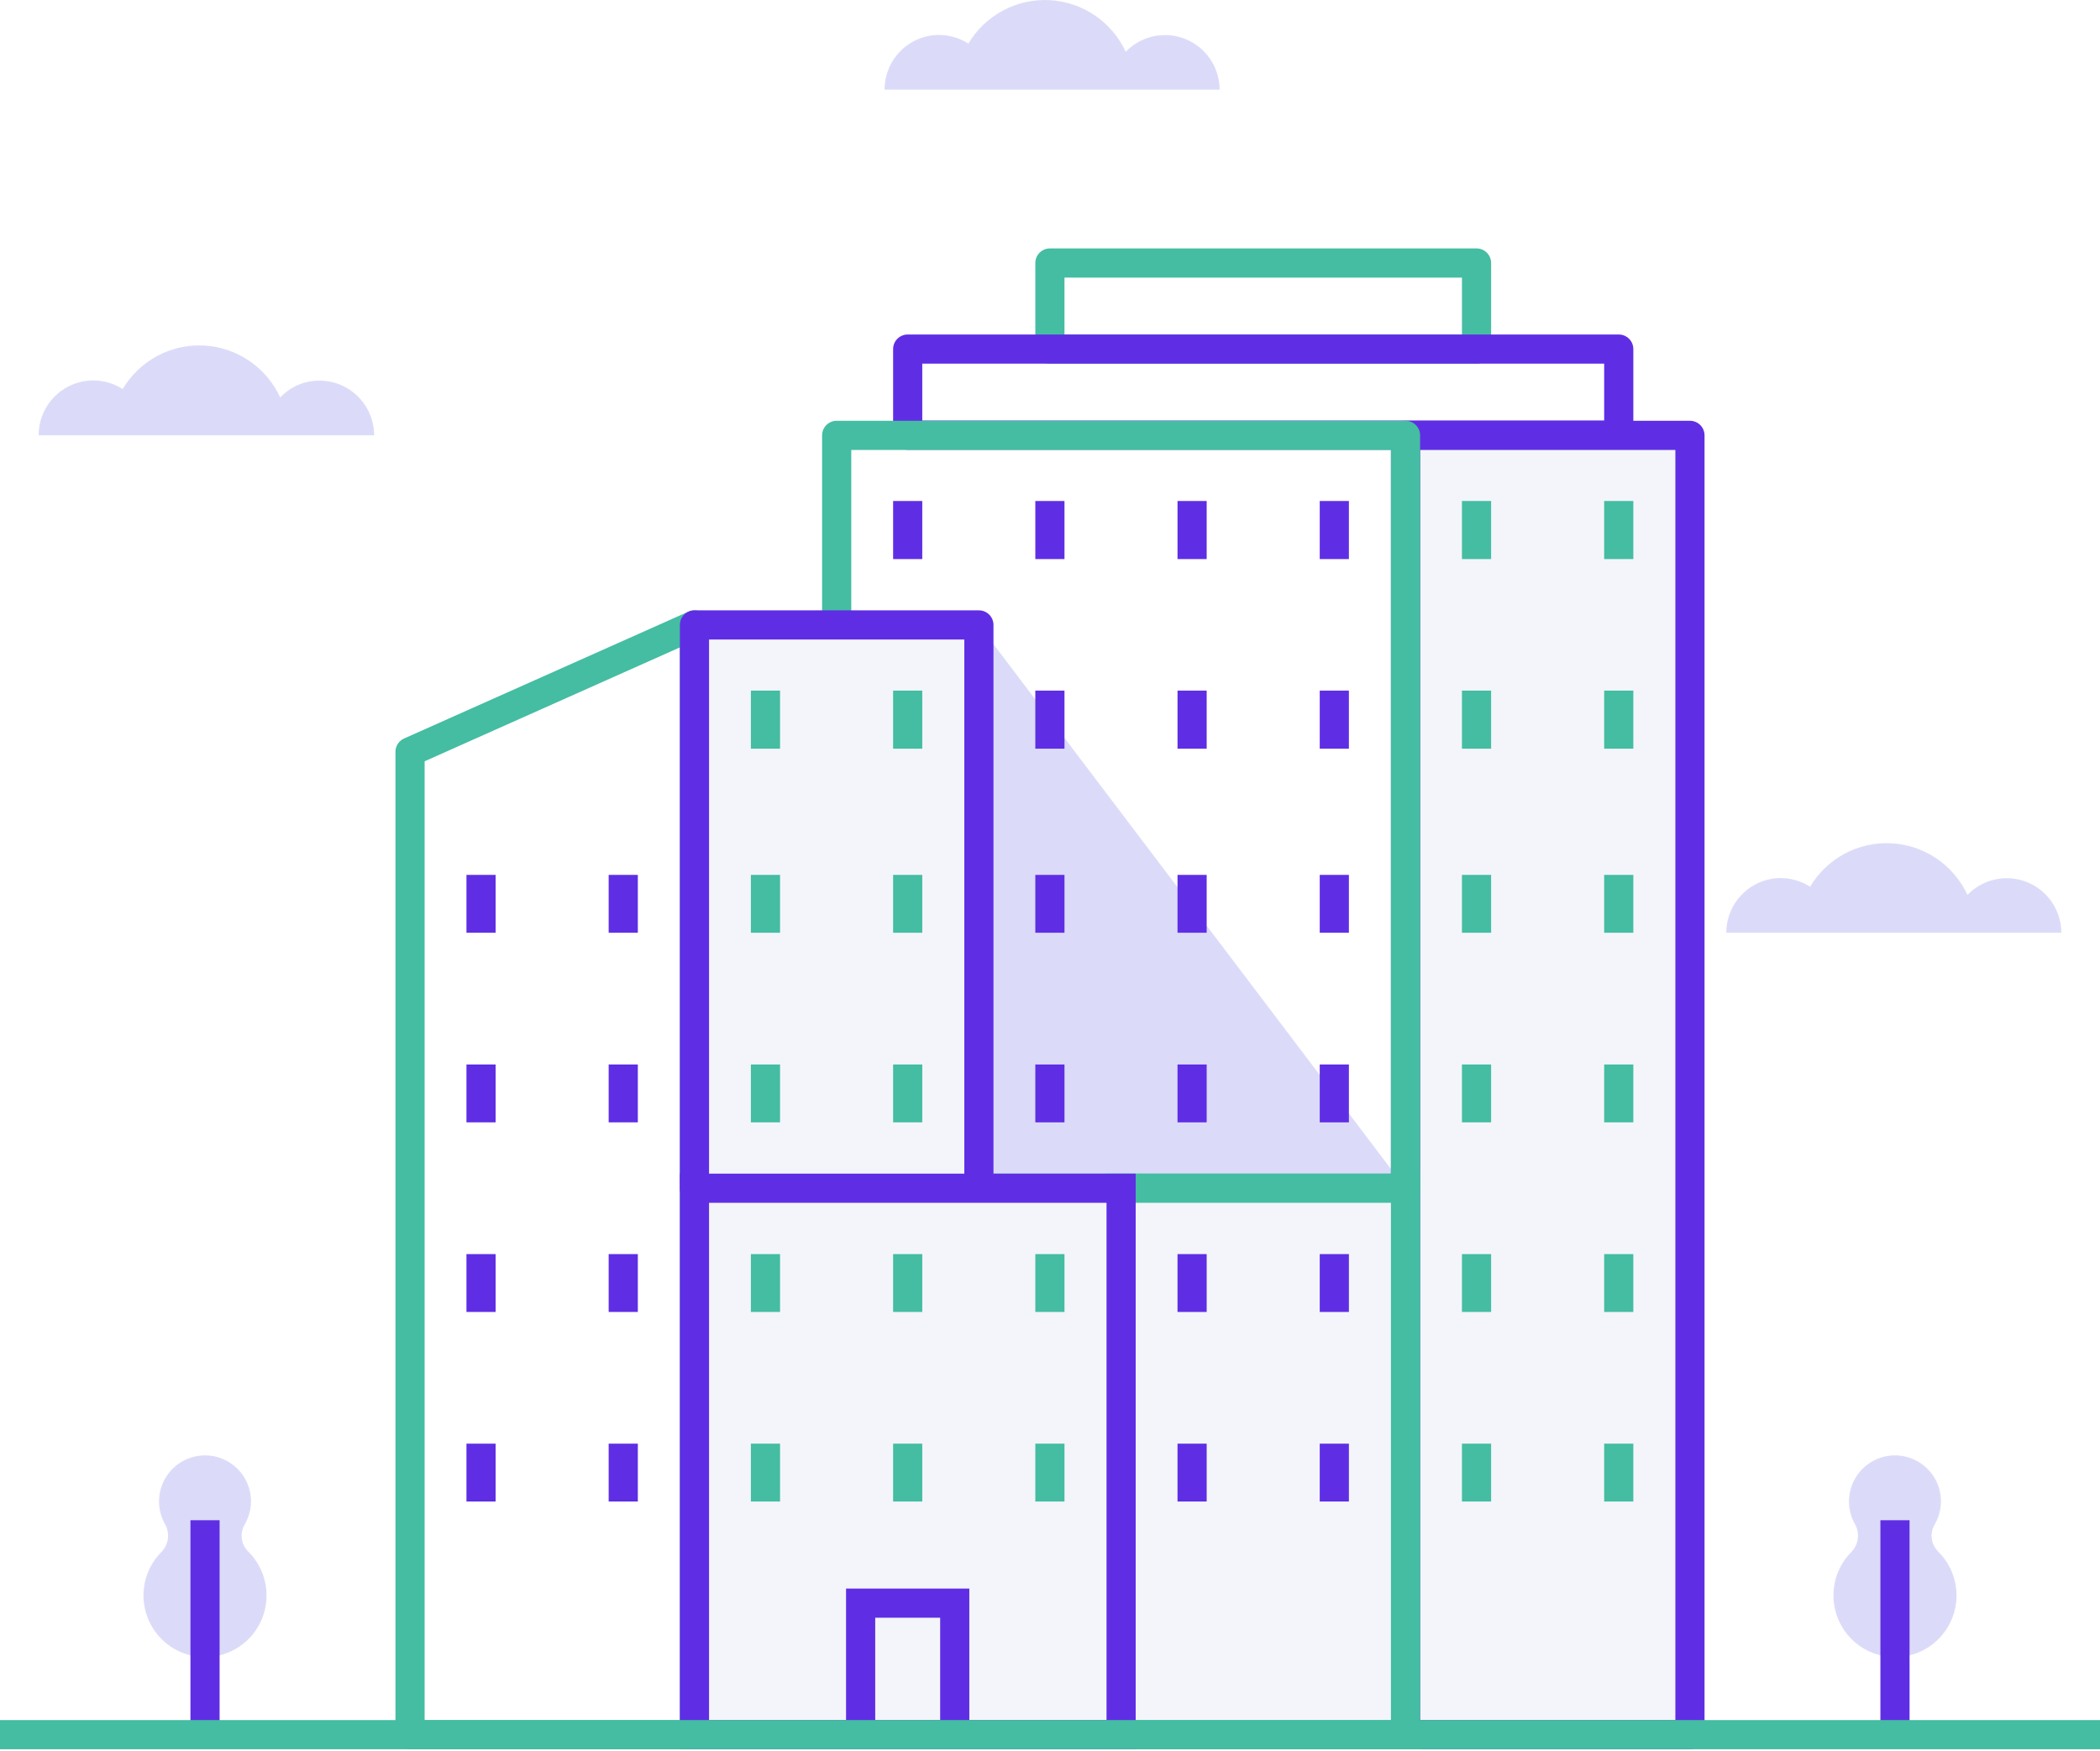
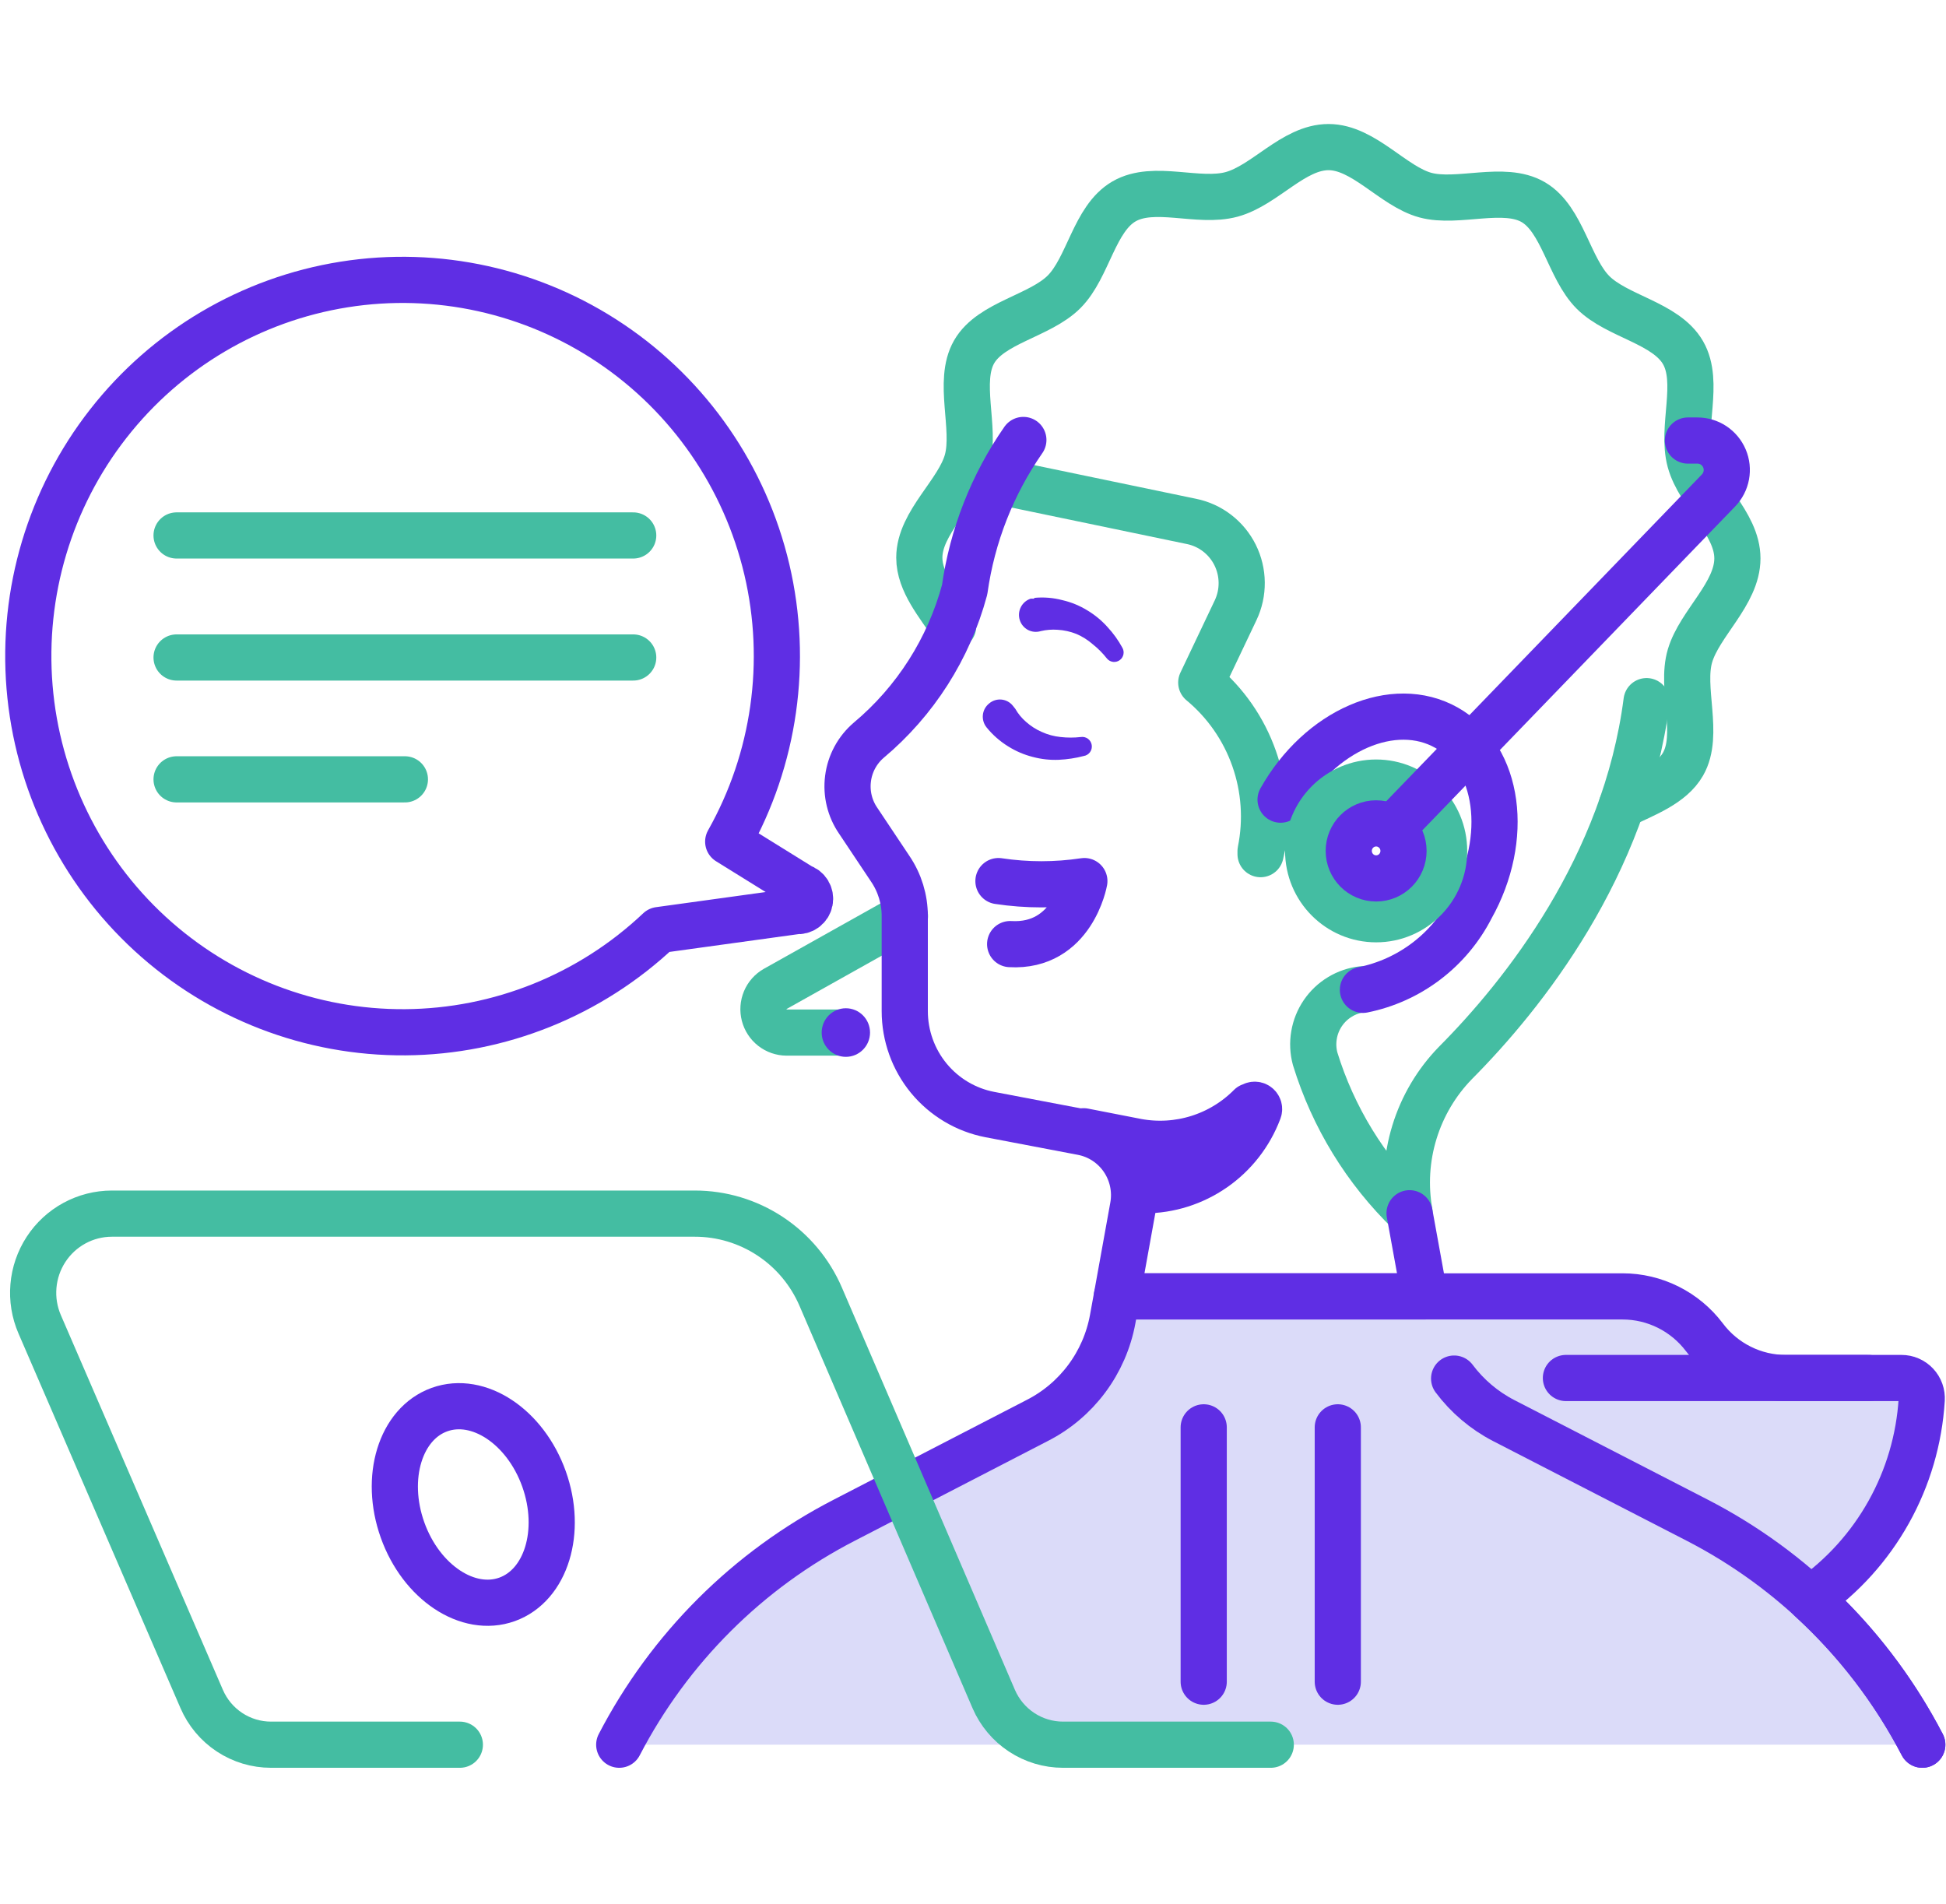
- <svg xmlns="http://www.w3.org/2000/svg" width="108" height="90" viewBox="0 0 108 90" fill="none">
-   <path d="M62.724 4.609C62.722 4.049 62.554 3.502 62.241 3.039C61.927 2.575 61.483 2.216 60.964 2.006C60.445 1.797 59.876 1.748 59.329 1.865C58.783 1.981 58.283 2.259 57.895 2.661C57.544 1.904 56.994 1.256 56.304 0.788C55.613 0.321 54.808 0.051 53.976 0.007C53.143 -0.036 52.315 0.149 51.579 0.542C50.844 0.935 50.23 1.522 49.803 2.24C49.353 1.955 48.833 1.802 48.301 1.796C47.556 1.796 46.842 2.092 46.315 2.62C45.788 3.147 45.492 3.863 45.492 4.609H62.724Z" fill="#DBDBF9" />
-   <path d="M106.012 47.959C106.011 47.399 105.843 46.852 105.529 46.389C105.216 45.925 104.771 45.566 104.253 45.357C103.734 45.147 103.165 45.098 102.618 45.215C102.071 45.331 101.572 45.609 101.183 46.011C100.833 45.254 100.283 44.606 99.592 44.139C98.902 43.671 98.097 43.401 97.264 43.357C96.432 43.314 95.603 43.499 94.868 43.892C94.132 44.286 93.518 44.873 93.091 45.59C92.642 45.305 92.122 45.152 91.59 45.146C90.845 45.146 90.13 45.442 89.604 45.97C89.077 46.497 88.781 47.213 88.781 47.959H106.012Z" fill="#DBDBF9" />
-   <path d="M75.936 13.523H53.995V17.948H75.936V13.523Z" stroke="#44BDA2" stroke-width="1.5" stroke-linecap="round" stroke-linejoin="round" />
-   <path d="M83.25 17.948H46.681V22.373H83.25V17.948Z" stroke="#5F2EE4" stroke-width="1.5" stroke-linejoin="round" />
-   <path d="M50.343 32.131L72.284 61.093H50.343V32.131Z" fill="#DBDBF9" />
-   <path d="M86.912 22.384H72.284V89.189H86.912V22.384Z" fill="#F3F5FA" stroke="#5F2EE4" stroke-width="1.5" stroke-linejoin="round" />
-   <path d="M75.936 44.984V47.959" stroke="#44BDA2" stroke-width="1.5" stroke-linejoin="round" />
-   <path d="M83.25 44.984V47.959" stroke="#44BDA2" stroke-width="1.5" stroke-linejoin="round" />
-   <path d="M75.936 54.731V57.706" stroke="#44BDA2" stroke-width="1.5" stroke-linejoin="round" />
-   <path d="M83.25 54.731V57.706" stroke="#44BDA2" stroke-width="1.5" stroke-linejoin="round" />
-   <path d="M75.936 64.479V67.454" stroke="#44BDA2" stroke-width="1.5" stroke-linejoin="round" />
-   <path d="M83.25 64.479V67.454" stroke="#44BDA2" stroke-width="1.5" stroke-linejoin="round" />
-   <path d="M75.936 74.226V77.202" stroke="#44BDA2" stroke-width="1.5" stroke-linejoin="round" />
-   <path d="M83.25 74.226V77.202" stroke="#44BDA2" stroke-width="1.5" stroke-linejoin="round" />
-   <path d="M75.936 25.759V28.745" stroke="#44BDA2" stroke-width="1.5" stroke-linejoin="round" />
-   <path d="M83.25 25.759V28.745" stroke="#44BDA2" stroke-width="1.5" stroke-linejoin="round" />
-   <path d="M75.936 35.507V38.493" stroke="#44BDA2" stroke-width="1.5" stroke-linejoin="round" />
-   <path d="M83.25 35.507V38.493" stroke="#44BDA2" stroke-width="1.5" stroke-linejoin="round" />
-   <path d="M72.284 22.384H43.029V61.093H72.284V22.384Z" stroke="#44BDA2" stroke-width="1.5" stroke-linecap="round" stroke-linejoin="round" />
-   <path d="M61.308 44.984V47.959" stroke="#5F2EE4" stroke-width="1.5" stroke-linejoin="round" />
-   <path d="M68.622 44.984V47.959" stroke="#5F2EE4" stroke-width="1.5" stroke-linejoin="round" />
-   <path d="M61.308 54.731V57.706" stroke="#5F2EE4" stroke-width="1.5" stroke-linejoin="round" />
-   <path d="M68.622 54.731V57.706" stroke="#5F2EE4" stroke-width="1.5" stroke-linejoin="round" />
-   <path d="M61.308 25.759V28.745" stroke="#5F2EE4" stroke-width="1.5" stroke-linejoin="round" />
-   <path d="M68.622 25.759V28.745" stroke="#5F2EE4" stroke-width="1.5" stroke-linejoin="round" />
-   <path d="M61.308 35.507V38.493" stroke="#5F2EE4" stroke-width="1.5" stroke-linejoin="round" />
-   <path d="M53.995 44.984V47.959" stroke="#5F2EE4" stroke-width="1.5" stroke-linejoin="round" />
-   <path d="M53.995 54.731V57.706" stroke="#5F2EE4" stroke-width="1.5" stroke-linejoin="round" />
-   <path d="M53.995 35.507V38.493" stroke="#5F2EE4" stroke-width="1.5" stroke-linejoin="round" />
-   <path d="M68.622 35.507V38.493" stroke="#5F2EE4" stroke-width="1.5" stroke-linejoin="round" />
-   <path d="M46.681 25.759V28.745" stroke="#5F2EE4" stroke-width="1.5" stroke-linejoin="round" />
-   <path d="M53.995 25.759V28.745" stroke="#5F2EE4" stroke-width="1.5" stroke-linejoin="round" />
-   <path d="M21.088 38.655L35.715 32.131V89.189H21.088V38.655Z" stroke="#44BDA2" stroke-width="1.5" stroke-linecap="round" stroke-linejoin="round" />
-   <path d="M24.739 44.984V47.959" stroke="#5F2EE4" stroke-width="1.5" stroke-linejoin="round" />
-   <path d="M32.053 44.984V47.959" stroke="#5F2EE4" stroke-width="1.5" stroke-linejoin="round" />
-   <path d="M24.739 54.731V57.706" stroke="#5F2EE4" stroke-width="1.5" stroke-linejoin="round" />
-   <path d="M32.053 54.731V57.706" stroke="#5F2EE4" stroke-width="1.5" stroke-linejoin="round" />
-   <path d="M32.053 64.479V67.454" stroke="#5F2EE4" stroke-width="1.5" stroke-linejoin="round" />
-   <path d="M24.739 64.479V67.454" stroke="#5F2EE4" stroke-width="1.5" stroke-linejoin="round" />
-   <path d="M32.053 74.226V77.202" stroke="#5F2EE4" stroke-width="1.5" stroke-linejoin="round" />
-   <path d="M24.739 74.226V77.202" stroke="#5F2EE4" stroke-width="1.5" stroke-linejoin="round" />
-   <path d="M50.343 32.131H35.715V61.103H50.343V32.131Z" fill="#F3F5FA" stroke="#5F2EE4" stroke-width="1.5" stroke-linejoin="round" />
-   <path d="M39.367 44.984V47.959" stroke="#44BDA2" stroke-width="1.5" stroke-linejoin="round" />
-   <path d="M46.681 44.984V47.959" stroke="#44BDA2" stroke-width="1.5" stroke-linejoin="round" />
-   <path d="M39.367 54.731V57.706" stroke="#44BDA2" stroke-width="1.5" stroke-linejoin="round" />
-   <path d="M46.681 54.731V57.706" stroke="#44BDA2" stroke-width="1.5" stroke-linejoin="round" />
-   <path d="M39.367 35.507V38.493" stroke="#44BDA2" stroke-width="1.5" stroke-linejoin="round" />
-   <path d="M46.681 35.507V38.493" stroke="#44BDA2" stroke-width="1.5" stroke-linejoin="round" />
-   <path d="M72.284 61.093H57.657V89.189H72.284V61.093Z" fill="#F3F5FA" stroke="#44BDA2" stroke-width="1.5" stroke-miterlimit="10" />
-   <path d="M57.657 61.093H35.715V89.189H57.657V61.093Z" fill="#F3F5FA" stroke="#5F2EE4" stroke-width="1.5" stroke-miterlimit="10" />
-   <path d="M61.308 64.479V67.454" stroke="#5F2EE4" stroke-width="1.5" stroke-linejoin="round" />
-   <path d="M53.995 64.479V67.454" stroke="#44BDA2" stroke-width="1.5" stroke-linejoin="round" />
-   <path d="M46.681 64.479V67.454" stroke="#44BDA2" stroke-width="1.5" stroke-linejoin="round" />
-   <path d="M39.367 64.479V67.454" stroke="#44BDA2" stroke-width="1.5" stroke-linejoin="round" />
-   <path d="M68.622 64.479V67.454" stroke="#5F2EE4" stroke-width="1.5" stroke-linejoin="round" />
-   <path d="M61.308 74.226V77.202" stroke="#5F2EE4" stroke-width="1.5" stroke-linejoin="round" />
-   <path d="M53.995 74.226V77.202" stroke="#44BDA2" stroke-width="1.5" stroke-linejoin="round" />
-   <path d="M46.681 74.226V77.202" stroke="#44BDA2" stroke-width="1.5" stroke-linejoin="round" />
-   <path d="M39.367 74.226V77.202" stroke="#44BDA2" stroke-width="1.5" stroke-linejoin="round" />
-   <path d="M68.622 74.226V77.202" stroke="#5F2EE4" stroke-width="1.5" stroke-linejoin="round" />
-   <path d="M49.101 82.427H44.261V89.189H49.101V82.427Z" fill="#F3F5FA" stroke="#5F2EE4" stroke-width="1.5" stroke-miterlimit="10" />
-   <path d="M12.586 78.381C12.884 77.872 12.981 77.27 12.856 76.693C12.783 76.361 12.641 76.049 12.437 75.777C12.233 75.505 11.974 75.281 11.676 75.118C11.378 74.956 11.049 74.859 10.71 74.835C10.372 74.812 10.033 74.861 9.715 74.98C9.397 75.099 9.109 75.285 8.869 75.526C8.63 75.766 8.445 76.056 8.327 76.374C8.208 76.692 8.16 77.033 8.185 77.371C8.21 77.71 8.307 78.04 8.47 78.338C8.605 78.558 8.664 78.817 8.639 79.075C8.613 79.333 8.505 79.575 8.329 79.766C7.88 80.206 7.572 80.771 7.444 81.388C7.317 82.004 7.376 82.645 7.613 83.228C7.851 83.811 8.257 84.31 8.778 84.662C9.3 85.013 9.915 85.2 10.544 85.2C11.173 85.2 11.787 85.013 12.309 84.662C12.831 84.31 13.237 83.811 13.475 83.228C13.712 82.645 13.771 82.004 13.643 81.388C13.516 80.771 13.208 80.206 12.759 79.766C12.58 79.587 12.466 79.354 12.435 79.103C12.403 78.852 12.457 78.598 12.586 78.381V78.381Z" fill="#DBDBF9" />
-   <path d="M10.544 78.164V89.189" stroke="#5F2EE4" stroke-width="1.5" stroke-linejoin="round" />
-   <path d="M99.498 78.381C99.796 77.872 99.893 77.27 99.768 76.693C99.695 76.361 99.553 76.049 99.349 75.777C99.146 75.505 98.886 75.281 98.588 75.118C98.29 74.956 97.961 74.859 97.623 74.835C97.284 74.812 96.945 74.861 96.627 74.98C96.309 75.099 96.021 75.285 95.781 75.526C95.542 75.766 95.357 76.056 95.239 76.374C95.121 76.692 95.072 77.033 95.097 77.371C95.122 77.71 95.219 78.04 95.382 78.338C95.515 78.559 95.573 78.818 95.548 79.075C95.523 79.332 95.415 79.575 95.241 79.766C94.792 80.206 94.484 80.771 94.356 81.388C94.229 82.004 94.288 82.645 94.525 83.228C94.763 83.811 95.169 84.31 95.691 84.662C96.213 85.013 96.827 85.2 97.456 85.2C98.085 85.2 98.7 85.013 99.222 84.662C99.743 84.31 100.149 83.811 100.387 83.228C100.624 82.645 100.683 82.004 100.556 81.388C100.428 80.771 100.12 80.206 99.671 79.766C99.492 79.587 99.378 79.354 99.347 79.103C99.316 78.852 99.369 78.598 99.498 78.381V78.381Z" fill="#DBDBF9" />
-   <path d="M97.456 78.164V89.189" stroke="#5F2EE4" stroke-width="1.5" stroke-linejoin="round" />
-   <path d="M0 89.189H108" stroke="#44BDA2" stroke-width="1.5" stroke-miterlimit="10" />
-   <path d="M19.241 22.384C19.241 22.014 19.168 21.648 19.027 21.307C18.886 20.966 18.679 20.656 18.418 20.395C18.157 20.134 17.847 19.926 17.507 19.785C17.166 19.644 16.801 19.571 16.432 19.571C16.054 19.568 15.679 19.643 15.331 19.792C14.984 19.941 14.671 20.16 14.412 20.436C14.063 19.675 13.514 19.024 12.823 18.554C12.132 18.083 11.326 17.811 10.491 17.766C9.656 17.721 8.826 17.906 8.088 18.301C7.351 18.695 6.736 19.284 6.309 20.004C5.884 19.732 5.393 19.579 4.889 19.562C4.385 19.546 3.885 19.666 3.443 19.909C3.001 20.153 2.632 20.511 2.376 20.946C2.12 21.382 1.986 21.878 1.988 22.384H19.241Z" fill="#DBDBF9" />
+ <svg xmlns="http://www.w3.org/2000/svg" width="92" height="90" viewBox="0 0 92 90" fill="none">
+   <path d="M90.879 82.482C89.531 79.89 87.739 77.557 85.585 75.591C87.112 74.521 88.379 73.118 89.291 71.486C90.204 69.854 90.737 68.037 90.852 66.169C90.86 66.038 90.842 65.906 90.798 65.782C90.754 65.658 90.685 65.545 90.595 65.449C90.505 65.353 90.397 65.277 90.277 65.225C90.157 65.172 90.028 65.146 89.896 65.146H84.433C83.685 65.148 82.947 64.975 82.277 64.639C81.608 64.305 81.025 63.818 80.575 63.216C80.122 62.618 79.538 62.132 78.867 61.797C78.197 61.463 77.459 61.288 76.71 61.288H52.8L52.604 62.364C52.416 63.385 51.996 64.349 51.376 65.18C50.757 66.011 49.955 66.687 49.033 67.156L39.917 71.867C35.361 74.212 31.643 77.921 29.275 82.482" fill="#DBDBF9" />
+   <path d="M90.879 82.482C89.531 79.89 87.739 77.557 85.585 75.591C87.112 74.521 88.379 73.118 89.291 71.486C90.204 69.854 90.737 68.037 90.852 66.169C90.86 66.038 90.842 65.906 90.798 65.782C90.754 65.658 90.685 65.545 90.595 65.449C90.505 65.353 90.397 65.277 90.277 65.225C90.157 65.172 90.028 65.146 89.896 65.146H84.433C83.685 65.148 82.947 64.975 82.277 64.639C81.608 64.305 81.025 63.818 80.575 63.216C80.122 62.618 79.538 62.132 78.867 61.797C78.197 61.463 77.459 61.288 76.71 61.288H52.8L52.604 62.364C52.416 63.385 51.996 64.349 51.376 65.18C50.757 66.011 49.955 66.687 49.033 67.156L39.917 71.867C35.361 74.212 31.643 77.921 29.275 82.482" stroke="#5F2EE4" stroke-width="2.183" stroke-linecap="round" stroke-linejoin="round" />
+   <path d="M59.505 52.52C59.526 52.476 59.53 52.425 59.517 52.377C59.503 52.33 59.473 52.289 59.432 52.262C59.391 52.234 59.341 52.223 59.293 52.229C59.244 52.236 59.199 52.259 59.166 52.296H59.113C58.422 52.992 57.574 53.508 56.64 53.8C55.707 54.092 54.717 54.152 53.756 53.974L51.229 53.481C51.884 53.61 52.478 53.955 52.917 54.46C53.356 54.965 53.617 55.602 53.658 56.271H54.113C55.283 56.267 56.425 55.906 57.388 55.236C58.351 54.567 59.089 53.62 59.505 52.52Z" fill="#5F2EE4" stroke="#5F2EE4" stroke-width="2.183" stroke-linecap="round" stroke-linejoin="round" />
+   <path d="M42.783 43.314L36.65 46.751C36.439 46.871 36.274 47.057 36.18 47.281C36.086 47.505 36.068 47.754 36.129 47.989C36.19 48.225 36.326 48.433 36.517 48.582C36.709 48.732 36.943 48.813 37.185 48.815H39.989" stroke="#44BDA2" stroke-width="2.183" stroke-linecap="round" stroke-linejoin="round" />
+   <path d="M39.989 49.963C40.62 49.963 41.132 49.449 41.132 48.815C41.132 48.18 40.62 47.666 39.989 47.666C39.358 47.666 38.846 48.18 38.846 48.815C38.846 49.449 39.358 49.963 39.989 49.963Z" fill="#5F2EE4" />
+   <path d="M45.06 29.612C44.372 28.571 43.462 27.53 43.462 26.363C43.462 24.695 45.319 23.295 45.73 21.76C46.14 20.226 45.256 18.027 46.051 16.637C46.846 15.246 49.167 14.941 50.31 13.792C51.452 12.643 51.729 10.337 53.14 9.521C54.55 8.704 56.648 9.619 58.229 9.189C59.809 8.758 61.148 6.954 62.809 6.954C64.469 6.954 65.862 8.812 67.389 9.225C68.915 9.637 71.103 8.749 72.487 9.557C73.871 10.364 74.174 12.688 75.317 13.828C76.46 14.967 78.754 15.264 79.567 16.672C80.379 18.081 79.468 20.208 79.897 21.796C80.326 23.384 82.138 24.73 82.138 26.399C82.138 28.068 80.352 29.468 79.897 31.003C79.442 32.537 80.371 34.727 79.567 36.126C79.022 37.078 77.781 37.535 76.674 38.065" stroke="#44BDA2" stroke-width="2.183" stroke-linecap="round" stroke-linejoin="round" />
+   <path d="M60.541 37.804C60.093 38.608 59.774 39.477 59.595 40.38V40.236C59.89 38.777 59.785 37.265 59.291 35.862C58.798 34.458 57.934 33.216 56.791 32.268L58.416 28.849C58.61 28.44 58.708 27.993 58.703 27.54C58.699 27.088 58.592 26.642 58.391 26.237C58.189 25.832 57.899 25.479 57.541 25.204C57.184 24.929 56.768 24.739 56.327 24.65L47.265 22.765" stroke="#44BDA2" stroke-width="2.183" stroke-linecap="round" stroke-linejoin="round" />
+   <path d="M77.844 33.147C76.835 40.963 72.022 47.02 68.809 50.25C67.911 51.171 67.246 52.294 66.869 53.525C66.491 54.757 66.412 56.062 66.639 57.33C64.562 55.323 63.026 52.819 62.175 50.053C62.077 49.688 62.059 49.306 62.123 48.934C62.185 48.561 62.328 48.207 62.54 47.895C62.752 47.583 63.029 47.321 63.351 47.127C63.673 46.932 64.033 46.81 64.407 46.769" stroke="#44BDA2" stroke-width="2.183" stroke-linecap="round" stroke-linejoin="round" />
+   <path d="M64.434 46.795C65.522 46.576 66.547 46.113 67.433 45.44C68.319 44.767 69.042 43.903 69.55 42.91C71.397 39.617 70.88 35.812 68.389 34.404C65.898 32.995 62.389 34.52 60.541 37.804" stroke="#5F2EE4" stroke-width="2.183" stroke-linecap="round" stroke-linejoin="round" />
+   <path d="M90.879 82.482C88.511 77.921 84.792 74.212 80.236 71.867L71.085 67.156C70.167 66.681 69.367 66.003 68.746 65.173" stroke="#5F2EE4" stroke-width="2.183" stroke-linecap="round" stroke-linejoin="round" />
+   <path d="M66.639 57.357L67.353 61.287H52.8L53.568 57.034C53.707 56.251 53.534 55.444 53.087 54.788C52.639 54.131 51.953 53.678 51.176 53.526L46.792 52.691C45.661 52.472 44.642 51.864 43.908 50.972C43.175 50.079 42.774 48.958 42.774 47.801V43.314C42.776 42.514 42.536 41.732 42.087 41.071L40.578 38.809C40.174 38.226 40.001 37.512 40.092 36.807C40.182 36.102 40.531 35.457 41.069 34.996C43.273 33.149 44.857 30.664 45.605 27.88C45.962 25.333 46.913 22.907 48.381 20.8" stroke="#5F2EE4" stroke-width="2.183" stroke-linecap="round" stroke-linejoin="round" />
+   <path d="M56.907 67.479V79.503" stroke="#5F2EE4" stroke-width="2.183" stroke-linecap="round" stroke-linejoin="round" />
+   <path d="M63.246 67.479V79.503" stroke="#5F2EE4" stroke-width="2.183" stroke-linecap="round" stroke-linejoin="round" />
+   <path d="M74.031 65.146H88.334" stroke="#5F2EE4" stroke-width="2.183" stroke-linecap="round" stroke-linejoin="round" />
+   <path d="M47.203 41.654C48.549 41.857 49.918 41.857 51.265 41.654C51.265 41.654 50.711 44.804 47.756 44.633" stroke="#5F2EE4" stroke-width="2.183" stroke-linecap="round" stroke-linejoin="round" />
+   <path d="M47.997 33.506C48.13 33.74 48.303 33.95 48.506 34.125C48.726 34.322 48.977 34.483 49.247 34.601C49.529 34.73 49.831 34.812 50.14 34.843C50.457 34.879 50.778 34.879 51.095 34.843C51.214 34.824 51.335 34.853 51.432 34.924C51.529 34.995 51.594 35.101 51.613 35.22C51.632 35.339 51.603 35.461 51.533 35.558C51.462 35.656 51.356 35.721 51.238 35.74C50.852 35.841 50.458 35.901 50.06 35.92C49.645 35.938 49.229 35.892 48.828 35.785C48.414 35.68 48.019 35.511 47.658 35.283C47.271 35.044 46.926 34.74 46.64 34.386C46.574 34.303 46.524 34.209 46.495 34.107C46.465 34.006 46.456 33.899 46.467 33.794C46.479 33.689 46.511 33.587 46.562 33.494C46.614 33.402 46.682 33.321 46.765 33.255C46.846 33.187 46.939 33.135 47.04 33.104C47.141 33.073 47.247 33.062 47.352 33.073C47.457 33.084 47.559 33.116 47.651 33.167C47.744 33.219 47.825 33.288 47.89 33.372L47.997 33.506Z" fill="#5F2EE4" />
+   <path d="M48.89 28.266C49.339 28.221 49.793 28.258 50.229 28.373C50.646 28.469 51.044 28.633 51.408 28.858C51.764 29.071 52.086 29.337 52.363 29.648C52.634 29.941 52.868 30.266 53.059 30.617C53.116 30.713 53.135 30.828 53.112 30.938C53.089 31.048 53.026 31.145 52.935 31.21C52.844 31.276 52.733 31.304 52.622 31.291C52.511 31.277 52.409 31.223 52.336 31.137C52.138 30.884 51.91 30.655 51.658 30.455C51.429 30.254 51.169 30.091 50.89 29.971C50.605 29.857 50.303 29.79 49.997 29.773C49.731 29.754 49.463 29.775 49.203 29.836C49.002 29.898 48.786 29.878 48.6 29.781C48.415 29.683 48.275 29.516 48.212 29.316C48.147 29.112 48.165 28.891 48.262 28.701C48.359 28.511 48.527 28.367 48.729 28.302H48.899L48.89 28.266Z" fill="#5F2EE4" />
+   <path d="M65.059 43.458C66.834 43.458 68.273 42.011 68.273 40.227C68.273 38.443 66.834 36.997 65.059 36.997C63.284 36.997 61.845 38.443 61.845 40.227C61.845 42.011 63.284 43.458 65.059 43.458Z" stroke="#44BDA2" stroke-width="2.183" stroke-linecap="round" stroke-linejoin="round" />
+   <path d="M65.817 39.159L81.245 23.187C81.435 22.99 81.563 22.742 81.613 22.472C81.663 22.203 81.633 21.925 81.526 21.673C81.419 21.421 81.24 21.206 81.013 21.055C80.785 20.905 80.518 20.826 80.246 20.827H79.799" stroke="#5F2EE4" stroke-width="2.183" stroke-linecap="round" stroke-linejoin="round" />
+   <path d="M65.059 41.528C65.774 41.528 66.353 40.946 66.353 40.227C66.353 39.509 65.774 38.926 65.059 38.926C64.344 38.926 63.764 39.509 63.764 40.227C63.764 40.946 64.344 41.528 65.059 41.528Z" stroke="#5F2EE4" stroke-width="2.183" stroke-linecap="round" stroke-linejoin="round" />
+   <path d="M60.077 82.482H50.256C49.559 82.482 48.878 82.277 48.296 81.893C47.714 81.509 47.256 80.962 46.979 80.32L38.801 61.305C38.299 60.137 37.468 59.143 36.409 58.444C35.351 57.746 34.112 57.374 32.846 57.375H5.285C4.668 57.376 4.061 57.531 3.518 57.826C2.976 58.121 2.514 58.547 2.176 59.066C1.838 59.585 1.633 60.18 1.581 60.798C1.528 61.416 1.629 62.037 1.875 62.606L9.535 80.32C9.812 80.962 10.27 81.509 10.852 81.893C11.434 82.277 12.115 82.482 12.812 82.482H21.74" stroke="#44BDA2" stroke-width="2.183" stroke-linecap="round" stroke-linejoin="round" />
+   <path d="M23.974 75.611C25.822 74.945 26.603 72.398 25.72 69.92C24.836 67.443 22.622 65.974 20.775 66.64C18.928 67.306 18.146 69.854 19.03 72.331C19.913 74.808 22.127 76.276 23.974 75.611Z" stroke="#5F2EE4" stroke-width="2.183" stroke-linecap="round" stroke-linejoin="round" />
+   <path d="M37.882 41.932L34.427 39.788C36.628 35.885 37.28 31.29 36.254 26.924C35.227 22.559 32.596 18.744 28.889 16.246C25.182 13.747 20.672 12.748 16.264 13.45C11.855 14.152 7.873 16.503 5.117 20.031C2.36 23.559 1.031 28.004 1.397 32.475C1.763 36.946 3.797 41.113 7.09 44.14C10.384 47.168 14.695 48.833 19.158 48.801C23.622 48.769 27.908 47.043 31.159 43.969L37.658 43.072C37.802 43.086 37.946 43.047 38.063 42.96C38.179 42.874 38.259 42.747 38.287 42.604C38.315 42.462 38.288 42.314 38.214 42.189C38.139 42.065 38.02 41.973 37.882 41.932Z" stroke="#5F2EE4" stroke-width="2.183" stroke-linecap="round" stroke-linejoin="round" />
+   <path d="M8.348 25.314H29.936" stroke="#44BDA2" stroke-width="2.183" stroke-linecap="round" stroke-linejoin="round" />
+   <path d="M8.348 31.083H29.936" stroke="#44BDA2" stroke-width="2.183" stroke-linecap="round" stroke-linejoin="round" />
+   <path d="M8.348 36.844H19.142" stroke="#44BDA2" stroke-width="2.183" stroke-linecap="round" stroke-linejoin="round" />
</svg>
